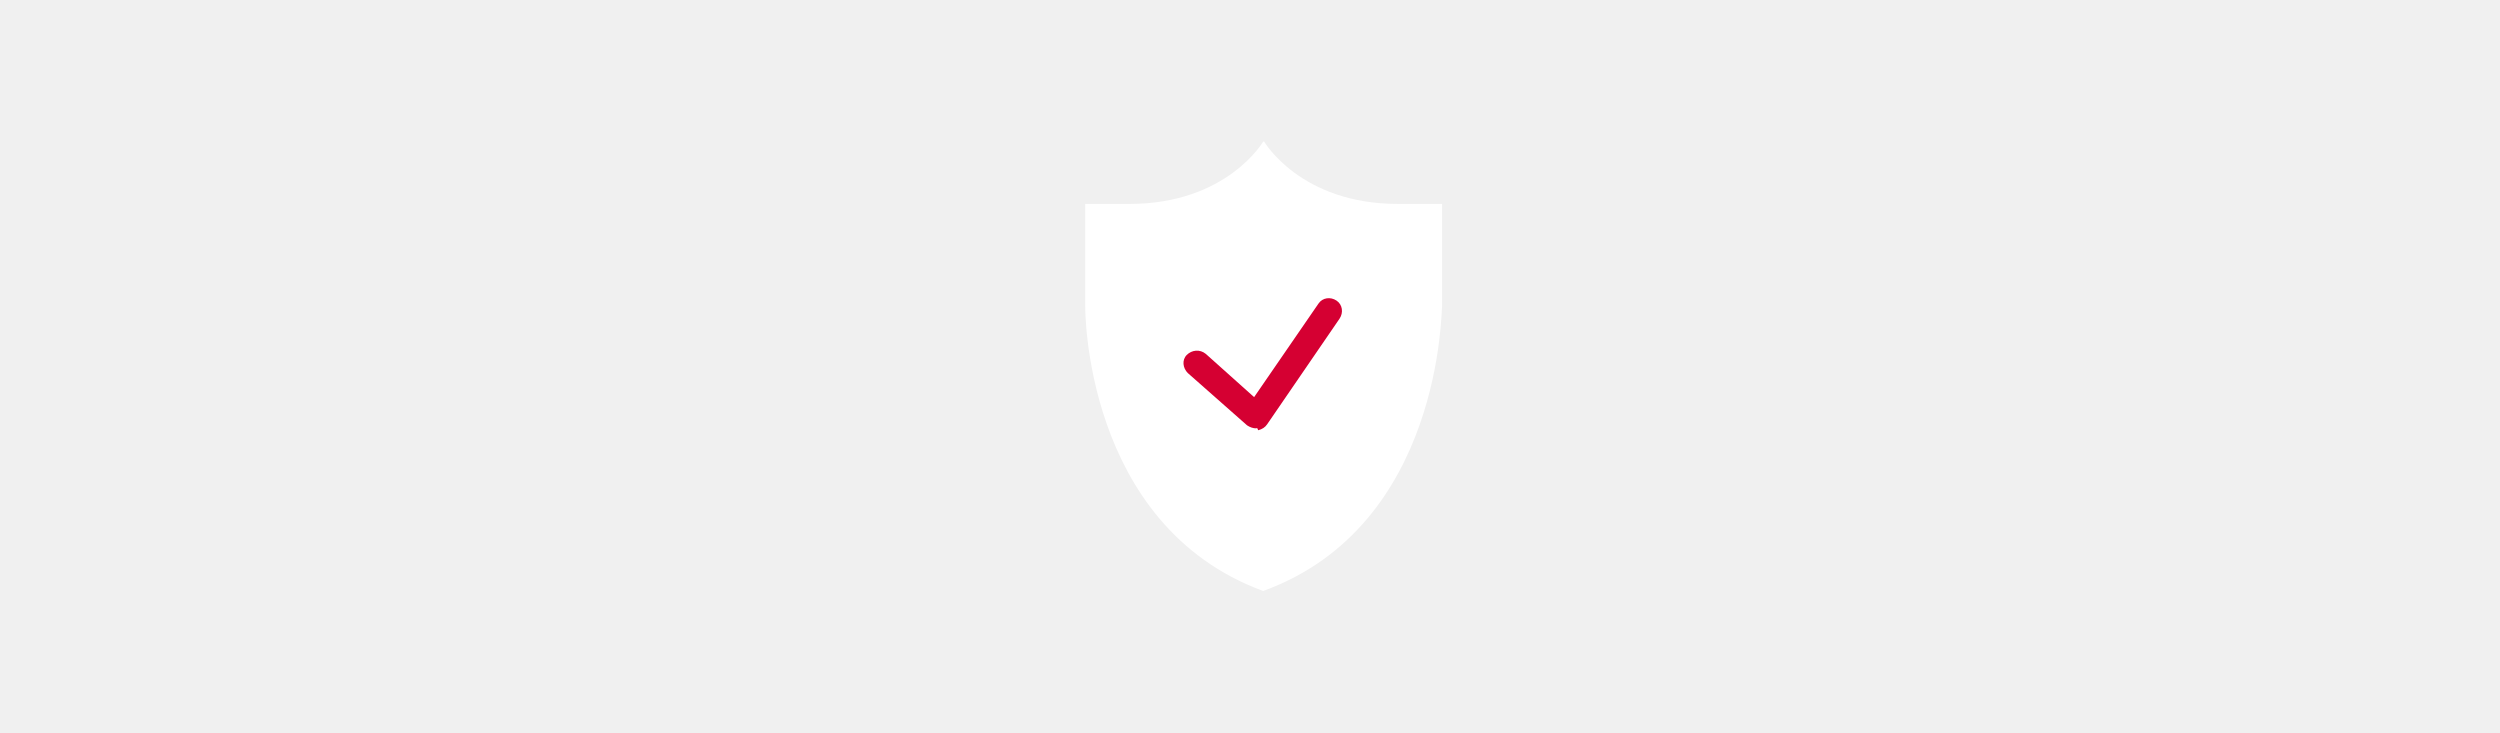
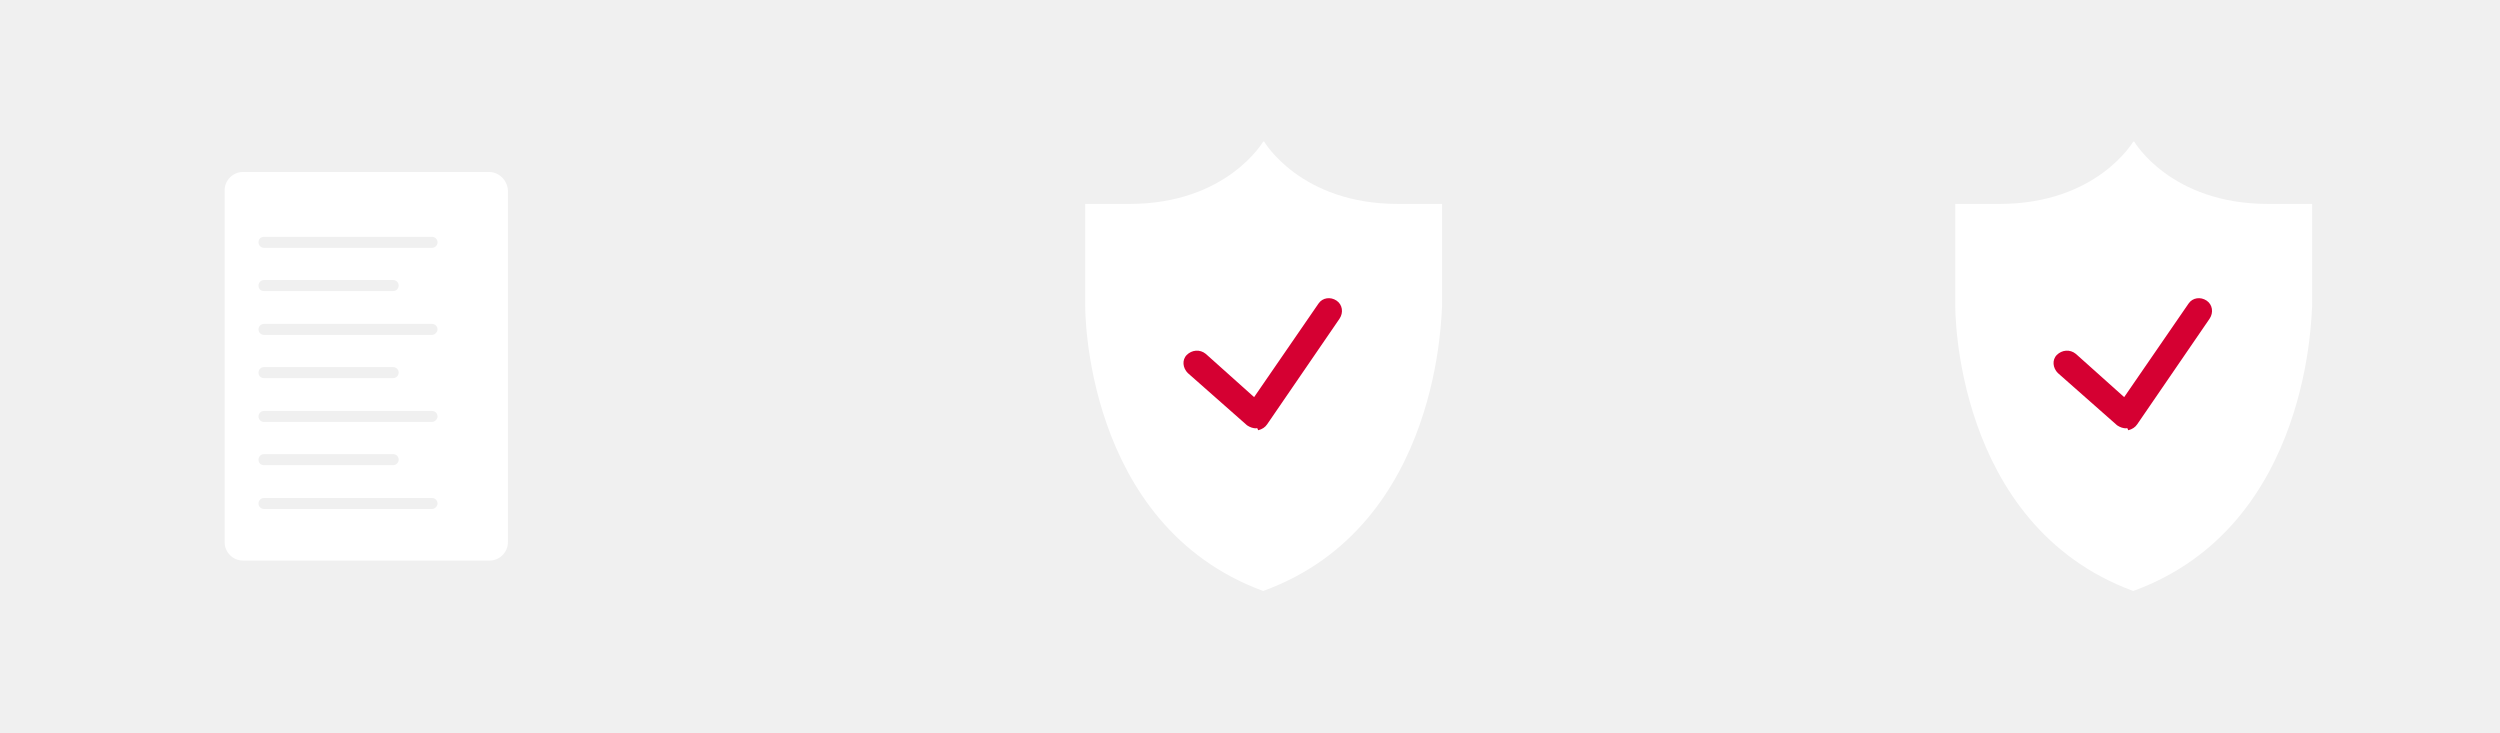
<svg xmlns="http://www.w3.org/2000/svg" id="Design" viewBox="0 0 340.32 99.72">
  <defs>
    <style>
      .cls-1 {
        fill: #fff;
      }

      .cls-2 {
        fill: #d50032;
      }
    </style>
  </defs>
+   <path class="cls-1" d="m66.58,23.41h-33.51c-1.36,0-2.49,1.13-2.49,2.49v47.92c0,1.36,1.13,2.49,2.49,2.49h33.58c1.36,0,2.49-1.13,2.49-2.49V25.9c-.08-1.36-1.21-2.49-2.57-2.49Zm-7.77,45.88h-22.87c-.38,0-.75-.3-.75-.75,0-.38.3-.75.75-.75h22.87c.38,0,.75.3.75.75,0,.38-.38.75-.75.75Zm-23.62-6.72c0-.38.3-.75.75-.75h17.58c.38,0,.75.3.75.75,0,.38-.3.75-.75.75h-17.58c-.45,0-.75-.3-.75-.75Zm23.62-5.13h-22.87c-.38,0-.75-.3-.75-.75,0-.38.3-.75.75-.75h22.87c.38,0,.75.3.75.75,0,.38-.38.75-.75.75Zm-23.62-6.72c0-.38.3-.75.75-.75h17.58c.38,0,.75.3.75.75,0,.38-.3.75-.75.75h-17.58c-.45,0-.75-.3-.75-.75Zm23.62-5.13h-22.87c-.38,0-.75-.3-.75-.75,0-.38.3-.75.75-.75h22.87c.38,0,.75.3.75.75,0,.38-.38.75-.75.75Zm-23.62-6.72c0-.38.3-.75.75-.75h17.58c.38,0,.75.3.75.75,0,.38-.3.75-.75.75h-17.58c-.45,0-.75-.3-.75-.75Zm23.62-5.13h-22.87c-.38,0-.75-.3-.75-.75s.3-.75.75-.75h22.87c.38,0,.75.3.75.75s-.38.75-.75.75Z" />
+   <g id="Group_2" data-name="Group 2">
+     <g id="Group_1" data-name="Group 1">
+       <path id="Path_1" data-name="Path 1" class="cls-1" d="m290.39,80.45c-24.5-9.03-24.22-38.73-24.22-38.73h0v-13.96h6.02c13.27,0,18.2-8.48,18.2-8.48h.14s4.93,8.48,18.2,8.48h6.02v13.96h0c-.14.14.14,29.83-24.36,38.73" />
+     </g>
+   </g>
+   <g id="Group_4" data-name="Group 4">
+     <g id="Group_3" data-name="Group 3">
+       <path id="Path_2" data-name="Path 2" class="cls-2" d="m289.43,58.31c-.41,0-.82-.14-1.23-.41l-8.07-7.12c-.68-.68-.82-1.78-.14-2.46s1.78-.82,2.6-.14h0l6.57,5.88,8.76-12.73c.55-.82,1.64-.96,2.46-.41s.96,1.64.41,2.46l-9.85,14.37c-.27.41-.68.68-1.23.82-.14-.41-.14-.27-.27-.27Z" />
+     </g>
+   </g>
  <g id="Group_2-2" data-name="Group 2">
    <g id="Group_1-2" data-name="Group 1">
      <path id="Path_1-2" data-name="Path 1" class="cls-1" d="m171.95,80.45c-24.5-9.03-24.22-38.73-24.22-38.73h0v-13.96h6.02c13.27,0,18.2-8.48,18.2-8.48h.14s4.93,8.48,18.2,8.48h6.02v13.96h0c-.14.14.14,29.83-24.36,38.73" />
    </g>
  </g>
  <g id="Group_4-2" data-name="Group 4">
    <g id="Group_3-2" data-name="Group 3">
      <path id="Path_2-2" data-name="Path 2" class="cls-2" d="m170.99,58.31c-.41,0-.82-.14-1.23-.41l-8.07-7.12c-.68-.68-.82-1.78-.14-2.46s1.78-.82,2.6-.14h0l6.57,5.88,8.76-12.73c.55-.82,1.64-.96,2.46-.41s.96,1.64.41,2.46l-9.85,14.37c-.27.41-.68.68-1.23.82-.14-.41-.14-.27-.27-.27Z" />
    </g>
  </g>
</svg>
